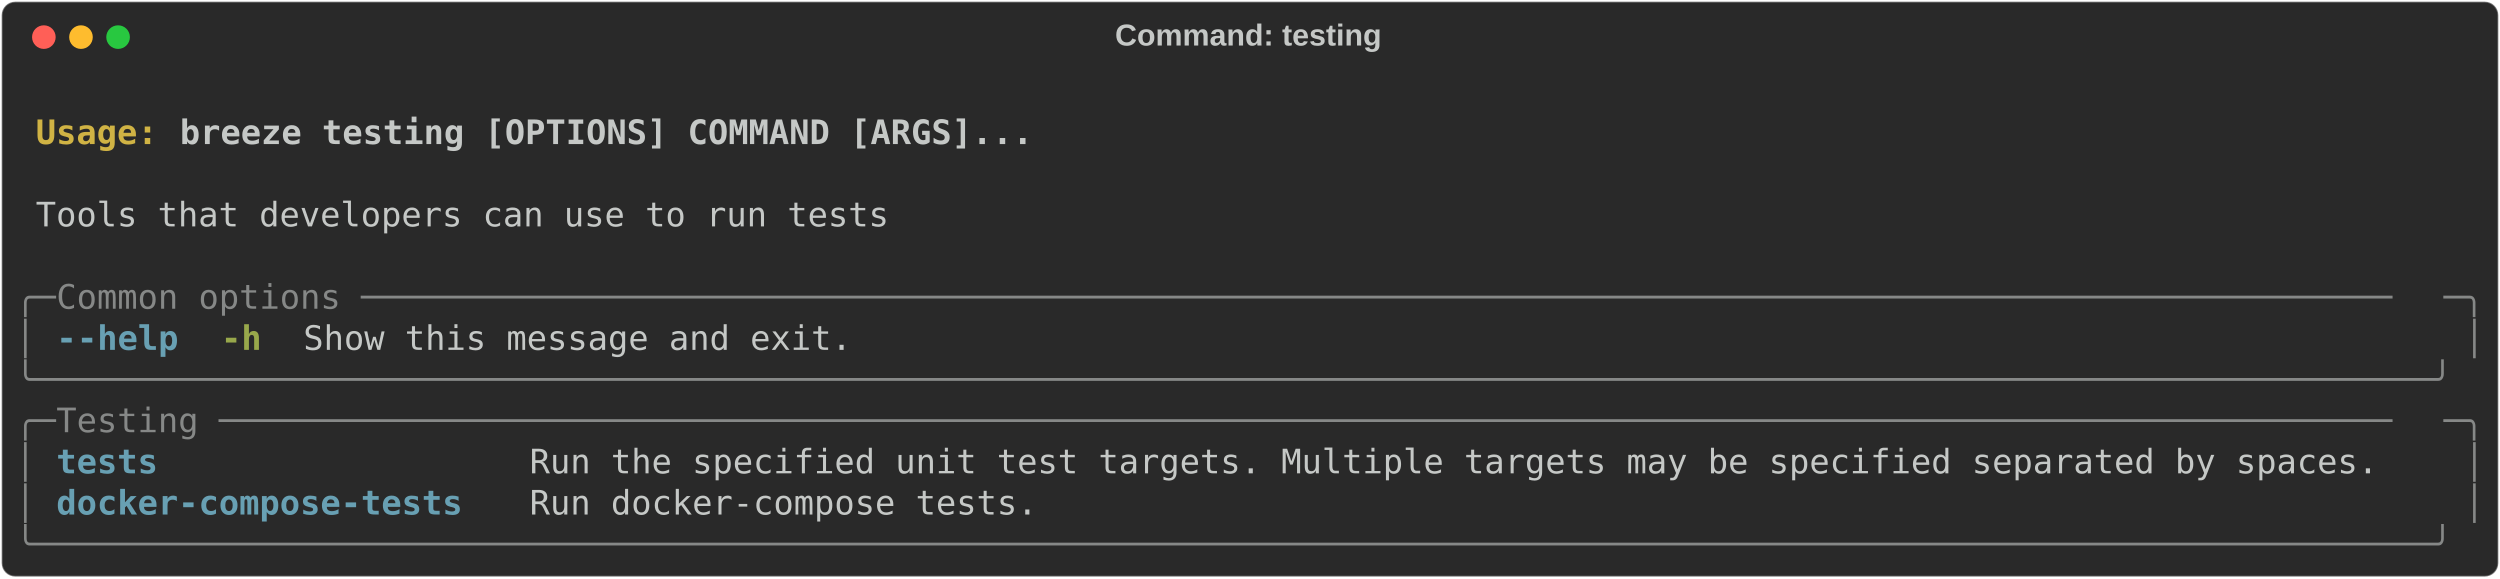
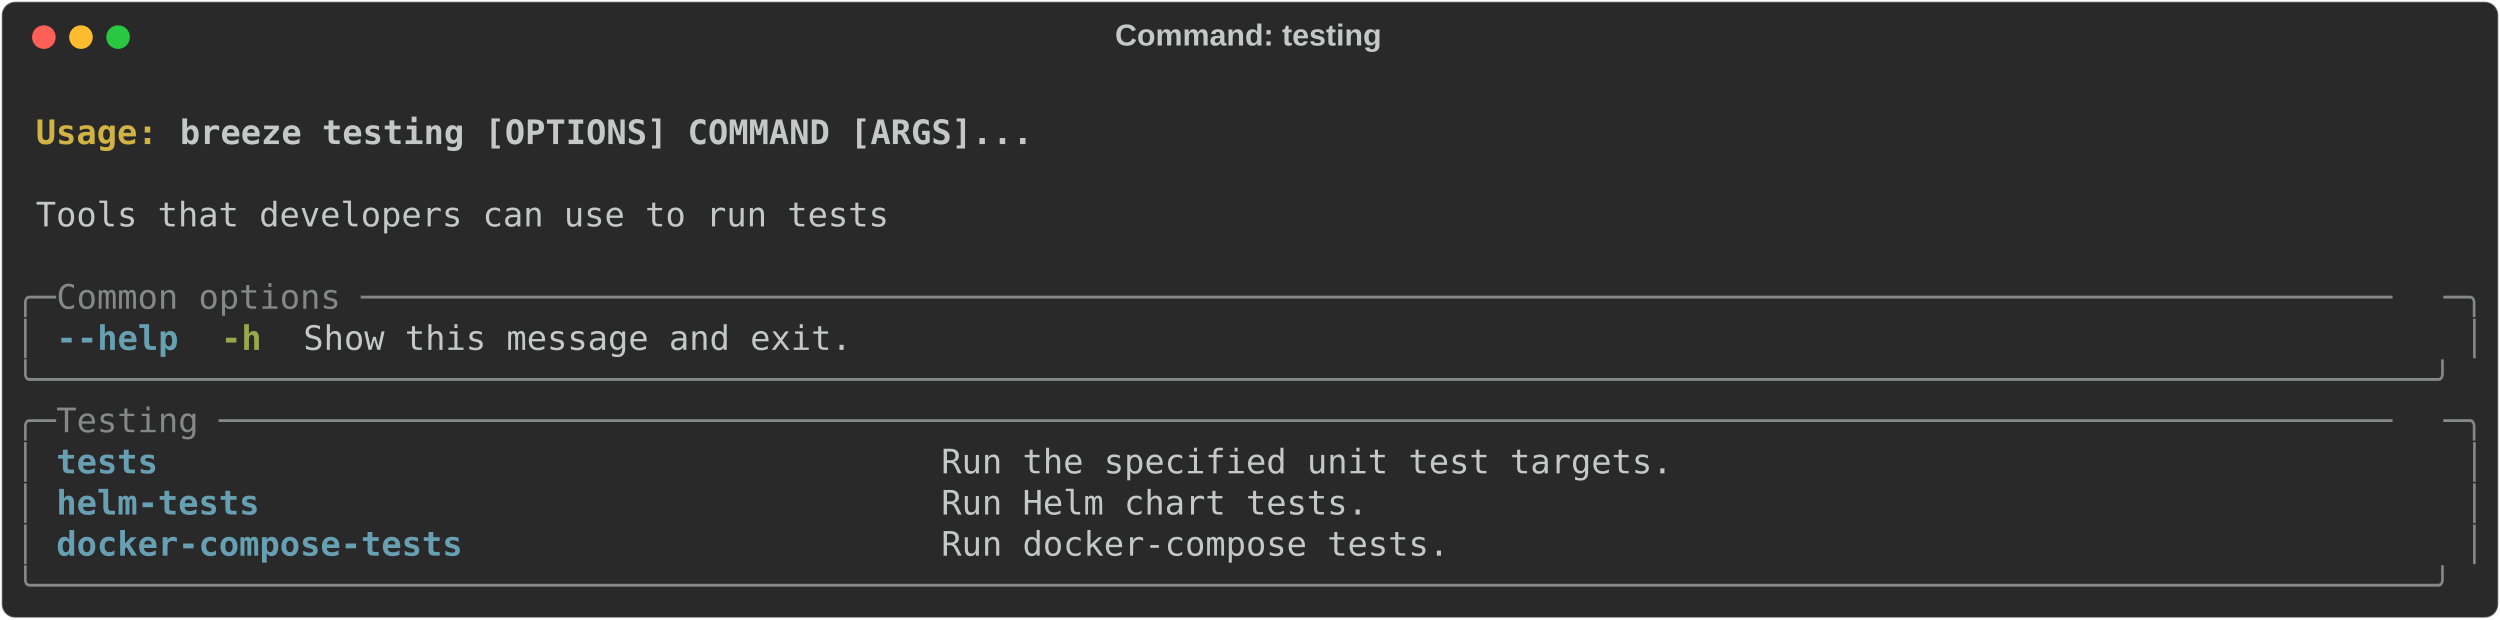
- <svg xmlns="http://www.w3.org/2000/svg" class="rich-terminal" viewBox="0 0 1482 342.8">
+ <svg xmlns="http://www.w3.org/2000/svg" class="rich-terminal" viewBox="0 0 1482 367.2">
  <style>

    @font-face {
        font-family: "Fira Code";
        src: local("FiraCode-Regular"),
                url("https://cdnjs.cloudflare.com/ajax/libs/firacode/6.2.0/woff2/FiraCode-Regular.woff2") format("woff2"),
                url("https://cdnjs.cloudflare.com/ajax/libs/firacode/6.2.0/woff/FiraCode-Regular.woff") format("woff");
        font-style: normal;
        font-weight: 400;
    }
    @font-face {
        font-family: "Fira Code";
        src: local("FiraCode-Bold"),
                url("https://cdnjs.cloudflare.com/ajax/libs/firacode/6.2.0/woff2/FiraCode-Bold.woff2") format("woff2"),
                url("https://cdnjs.cloudflare.com/ajax/libs/firacode/6.2.0/woff/FiraCode-Bold.woff") format("woff");
        font-style: bold;
        font-weight: 700;
    }

-     .terminal-1367429185-matrix {
+     .terminal-3208273230-matrix {
        font-family: Fira Code, monospace;
        font-size: 20px;
        line-height: 24.4px;
        font-variant-east-asian: full-width;
    }

-     .terminal-1367429185-title {
+     .terminal-3208273230-title {
        font-size: 18px;
        font-weight: bold;
        font-family: arial;
    }

-     .terminal-1367429185-r1 { fill: #c5c8c6;font-weight: bold }
- .terminal-1367429185-r2 { fill: #c5c8c6 }
- .terminal-1367429185-r3 { fill: #d0b344;font-weight: bold }
- .terminal-1367429185-r4 { fill: #868887 }
- .terminal-1367429185-r5 { fill: #68a0b3;font-weight: bold }
- .terminal-1367429185-r6 { fill: #98a84b;font-weight: bold }
+     .terminal-3208273230-r1 { fill: #c5c8c6;font-weight: bold }
+ .terminal-3208273230-r2 { fill: #c5c8c6 }
+ .terminal-3208273230-r3 { fill: #d0b344;font-weight: bold }
+ .terminal-3208273230-r4 { fill: #868887 }
+ .terminal-3208273230-r5 { fill: #68a0b3;font-weight: bold }
+ .terminal-3208273230-r6 { fill: #98a84b;font-weight: bold }
    </style>
  <defs>
-     <clipPath id="terminal-1367429185-clip-terminal">
-       <rect x="0" y="0" width="1463.0" height="291.8" />
+     <clipPath id="terminal-3208273230-clip-terminal">
+       <rect x="0" y="0" width="1463.0" height="316.2" />
    </clipPath>
-     <clipPath id="terminal-1367429185-line-0">
+     <clipPath id="terminal-3208273230-line-0">
      <rect x="0" y="1.5" width="1464" height="24.65" />
    </clipPath>
-     <clipPath id="terminal-1367429185-line-1">
+     <clipPath id="terminal-3208273230-line-1">
      <rect x="0" y="25.9" width="1464" height="24.65" />
    </clipPath>
-     <clipPath id="terminal-1367429185-line-2">
+     <clipPath id="terminal-3208273230-line-2">
      <rect x="0" y="50.3" width="1464" height="24.65" />
    </clipPath>
-     <clipPath id="terminal-1367429185-line-3">
+     <clipPath id="terminal-3208273230-line-3">
      <rect x="0" y="74.7" width="1464" height="24.65" />
    </clipPath>
-     <clipPath id="terminal-1367429185-line-4">
+     <clipPath id="terminal-3208273230-line-4">
      <rect x="0" y="99.1" width="1464" height="24.65" />
    </clipPath>
-     <clipPath id="terminal-1367429185-line-5">
+     <clipPath id="terminal-3208273230-line-5">
      <rect x="0" y="123.5" width="1464" height="24.65" />
    </clipPath>
-     <clipPath id="terminal-1367429185-line-6">
+     <clipPath id="terminal-3208273230-line-6">
      <rect x="0" y="147.9" width="1464" height="24.65" />
    </clipPath>
-     <clipPath id="terminal-1367429185-line-7">
+     <clipPath id="terminal-3208273230-line-7">
      <rect x="0" y="172.3" width="1464" height="24.65" />
    </clipPath>
-     <clipPath id="terminal-1367429185-line-8">
+     <clipPath id="terminal-3208273230-line-8">
      <rect x="0" y="196.7" width="1464" height="24.65" />
    </clipPath>
-     <clipPath id="terminal-1367429185-line-9">
+     <clipPath id="terminal-3208273230-line-9">
      <rect x="0" y="221.1" width="1464" height="24.65" />
    </clipPath>
-     <clipPath id="terminal-1367429185-line-10">
+     <clipPath id="terminal-3208273230-line-10">
      <rect x="0" y="245.5" width="1464" height="24.65" />
    </clipPath>
+     <clipPath id="terminal-3208273230-line-11">
+       <rect x="0" y="269.9" width="1464" height="24.65" />
+     </clipPath>
  </defs>
-   <rect fill="#292929" stroke="rgba(255,255,255,0.35)" stroke-width="1" x="1" y="1" width="1480" height="340.8" rx="8" />
-   <text class="terminal-1367429185-title" fill="#c5c8c6" text-anchor="middle" x="740" y="27">Command: testing</text>
+   <rect fill="#292929" stroke="rgba(255,255,255,0.35)" stroke-width="1" x="1" y="1" width="1480" height="365.2" rx="8" />
+   <text class="terminal-3208273230-title" fill="#c5c8c6" text-anchor="middle" x="740" y="27">Command: testing</text>
  <g transform="translate(26,22)">
    <circle cx="0" cy="0" r="7" fill="#ff5f57" />
    <circle cx="22" cy="0" r="7" fill="#febc2e" />
    <circle cx="44" cy="0" r="7" fill="#28c840" />
  </g>
-   <g transform="translate(9, 41)" clip-path="url(#terminal-1367429185-clip-terminal)">
-     <g class="terminal-1367429185-matrix">
-       <text class="terminal-1367429185-r2" x="1464" y="20" textLength="12.2" clip-path="url(#terminal-1367429185-line-0)">
+   <g transform="translate(9, 41)" clip-path="url(#terminal-3208273230-clip-terminal)">
+     <g class="terminal-3208273230-matrix">
+       <text class="terminal-3208273230-r2" x="1464" y="20" textLength="12.2" clip-path="url(#terminal-3208273230-line-0)">
</text>
-       <text class="terminal-1367429185-r3" x="12.2" y="44.4" textLength="85.4" clip-path="url(#terminal-1367429185-line-1)">Usage: </text>
-       <text class="terminal-1367429185-r1" x="97.6" y="44.4" textLength="512.4" clip-path="url(#terminal-1367429185-line-1)">breeze testing [OPTIONS] COMMAND [ARGS]...</text>
-       <text class="terminal-1367429185-r2" x="1464" y="44.4" textLength="12.2" clip-path="url(#terminal-1367429185-line-1)">
+       <text class="terminal-3208273230-r3" x="12.2" y="44.4" textLength="85.4" clip-path="url(#terminal-3208273230-line-1)">Usage: </text>
+       <text class="terminal-3208273230-r1" x="97.6" y="44.4" textLength="512.4" clip-path="url(#terminal-3208273230-line-1)">breeze testing [OPTIONS] COMMAND [ARGS]...</text>
+       <text class="terminal-3208273230-r2" x="1464" y="44.4" textLength="12.2" clip-path="url(#terminal-3208273230-line-1)">
</text>
-       <text class="terminal-1367429185-r2" x="1464" y="68.8" textLength="12.2" clip-path="url(#terminal-1367429185-line-2)">
+       <text class="terminal-3208273230-r2" x="1464" y="68.8" textLength="12.2" clip-path="url(#terminal-3208273230-line-2)">
</text>
-       <text class="terminal-1367429185-r2" x="12.2" y="93.2" textLength="512.4" clip-path="url(#terminal-1367429185-line-3)">Tools that developers can use to run tests</text>
-       <text class="terminal-1367429185-r2" x="1464" y="93.2" textLength="12.2" clip-path="url(#terminal-1367429185-line-3)">
+       <text class="terminal-3208273230-r2" x="12.2" y="93.2" textLength="512.4" clip-path="url(#terminal-3208273230-line-3)">Tools that developers can use to run tests</text>
+       <text class="terminal-3208273230-r2" x="1464" y="93.2" textLength="12.2" clip-path="url(#terminal-3208273230-line-3)">
</text>
-       <text class="terminal-1367429185-r2" x="1464" y="117.6" textLength="12.2" clip-path="url(#terminal-1367429185-line-4)">
+       <text class="terminal-3208273230-r2" x="1464" y="117.6" textLength="12.2" clip-path="url(#terminal-3208273230-line-4)">
</text>
-       <text class="terminal-1367429185-r4" x="0" y="142" textLength="24.4" clip-path="url(#terminal-1367429185-line-5)">╭─</text>
-       <text class="terminal-1367429185-r4" x="24.4" y="142" textLength="1415.2" clip-path="url(#terminal-1367429185-line-5)"> Common options ────────────────────────────────────────────────────────────────────────────────────────────────────</text>
-       <text class="terminal-1367429185-r4" x="1439.6" y="142" textLength="24.4" clip-path="url(#terminal-1367429185-line-5)">─╮</text>
-       <text class="terminal-1367429185-r2" x="1464" y="142" textLength="12.2" clip-path="url(#terminal-1367429185-line-5)">
+       <text class="terminal-3208273230-r4" x="0" y="142" textLength="24.4" clip-path="url(#terminal-3208273230-line-5)">╭─</text>
+       <text class="terminal-3208273230-r4" x="24.4" y="142" textLength="1415.2" clip-path="url(#terminal-3208273230-line-5)"> Common options ────────────────────────────────────────────────────────────────────────────────────────────────────</text>
+       <text class="terminal-3208273230-r4" x="1439.6" y="142" textLength="24.4" clip-path="url(#terminal-3208273230-line-5)">─╮</text>
+       <text class="terminal-3208273230-r2" x="1464" y="142" textLength="12.2" clip-path="url(#terminal-3208273230-line-5)">
</text>
-       <text class="terminal-1367429185-r4" x="0" y="166.4" textLength="12.2" clip-path="url(#terminal-1367429185-line-6)">│</text>
-       <text class="terminal-1367429185-r5" x="24.4" y="166.4" textLength="12.2" clip-path="url(#terminal-1367429185-line-6)">-</text>
-       <text class="terminal-1367429185-r5" x="36.6" y="166.4" textLength="61" clip-path="url(#terminal-1367429185-line-6)">-help</text>
-       <text class="terminal-1367429185-r6" x="122" y="166.4" textLength="24.4" clip-path="url(#terminal-1367429185-line-6)">-h</text>
-       <text class="terminal-1367429185-r2" x="170.8" y="166.4" textLength="329.4" clip-path="url(#terminal-1367429185-line-6)">Show this message and exit.</text>
-       <text class="terminal-1367429185-r4" x="1451.8" y="166.4" textLength="12.2" clip-path="url(#terminal-1367429185-line-6)">│</text>
-       <text class="terminal-1367429185-r2" x="1464" y="166.4" textLength="12.2" clip-path="url(#terminal-1367429185-line-6)">
+       <text class="terminal-3208273230-r4" x="0" y="166.4" textLength="12.2" clip-path="url(#terminal-3208273230-line-6)">│</text>
+       <text class="terminal-3208273230-r5" x="24.4" y="166.4" textLength="12.2" clip-path="url(#terminal-3208273230-line-6)">-</text>
+       <text class="terminal-3208273230-r5" x="36.6" y="166.4" textLength="61" clip-path="url(#terminal-3208273230-line-6)">-help</text>
+       <text class="terminal-3208273230-r6" x="122" y="166.4" textLength="24.4" clip-path="url(#terminal-3208273230-line-6)">-h</text>
+       <text class="terminal-3208273230-r2" x="170.8" y="166.4" textLength="329.4" clip-path="url(#terminal-3208273230-line-6)">Show this message and exit.</text>
+       <text class="terminal-3208273230-r4" x="1451.8" y="166.4" textLength="12.2" clip-path="url(#terminal-3208273230-line-6)">│</text>
+       <text class="terminal-3208273230-r2" x="1464" y="166.4" textLength="12.2" clip-path="url(#terminal-3208273230-line-6)">
</text>
-       <text class="terminal-1367429185-r4" x="0" y="190.8" textLength="1464" clip-path="url(#terminal-1367429185-line-7)">╰──────────────────────────────────────────────────────────────────────────────────────────────────────────────────────╯</text>
-       <text class="terminal-1367429185-r2" x="1464" y="190.8" textLength="12.2" clip-path="url(#terminal-1367429185-line-7)">
+       <text class="terminal-3208273230-r4" x="0" y="190.8" textLength="1464" clip-path="url(#terminal-3208273230-line-7)">╰──────────────────────────────────────────────────────────────────────────────────────────────────────────────────────╯</text>
+       <text class="terminal-3208273230-r2" x="1464" y="190.8" textLength="12.2" clip-path="url(#terminal-3208273230-line-7)">
</text>
-       <text class="terminal-1367429185-r4" x="0" y="215.2" textLength="24.4" clip-path="url(#terminal-1367429185-line-8)">╭─</text>
-       <text class="terminal-1367429185-r4" x="24.4" y="215.2" textLength="1415.2" clip-path="url(#terminal-1367429185-line-8)"> Testing ───────────────────────────────────────────────────────────────────────────────────────────────────────────</text>
-       <text class="terminal-1367429185-r4" x="1439.6" y="215.2" textLength="24.4" clip-path="url(#terminal-1367429185-line-8)">─╮</text>
-       <text class="terminal-1367429185-r2" x="1464" y="215.2" textLength="12.2" clip-path="url(#terminal-1367429185-line-8)">
+       <text class="terminal-3208273230-r4" x="0" y="215.2" textLength="24.4" clip-path="url(#terminal-3208273230-line-8)">╭─</text>
+       <text class="terminal-3208273230-r4" x="24.4" y="215.2" textLength="1415.2" clip-path="url(#terminal-3208273230-line-8)"> Testing ───────────────────────────────────────────────────────────────────────────────────────────────────────────</text>
+       <text class="terminal-3208273230-r4" x="1439.6" y="215.2" textLength="24.4" clip-path="url(#terminal-3208273230-line-8)">─╮</text>
+       <text class="terminal-3208273230-r2" x="1464" y="215.2" textLength="12.2" clip-path="url(#terminal-3208273230-line-8)">
</text>
-       <text class="terminal-1367429185-r4" x="0" y="239.6" textLength="12.2" clip-path="url(#terminal-1367429185-line-9)">│</text>
-       <text class="terminal-1367429185-r5" x="24.4" y="239.6" textLength="256.2" clip-path="url(#terminal-1367429185-line-9)">tests                </text>
-       <text class="terminal-1367429185-r2" x="305" y="239.6" textLength="1134.6" clip-path="url(#terminal-1367429185-line-9)">Run the specified unit test targets. Multiple targets may be specified separated by spaces.  </text>
-       <text class="terminal-1367429185-r4" x="1451.8" y="239.6" textLength="12.2" clip-path="url(#terminal-1367429185-line-9)">│</text>
-       <text class="terminal-1367429185-r2" x="1464" y="239.6" textLength="12.2" clip-path="url(#terminal-1367429185-line-9)">
+       <text class="terminal-3208273230-r4" x="0" y="239.6" textLength="12.2" clip-path="url(#terminal-3208273230-line-9)">│</text>
+       <text class="terminal-3208273230-r5" x="24.4" y="239.6" textLength="500.2" clip-path="url(#terminal-3208273230-line-9)">tests                                    </text>
+       <text class="terminal-3208273230-r2" x="549" y="239.6" textLength="890.6" clip-path="url(#terminal-3208273230-line-9)">Run the specified unit test targets.                                     </text>
+       <text class="terminal-3208273230-r4" x="1451.8" y="239.6" textLength="12.2" clip-path="url(#terminal-3208273230-line-9)">│</text>
+       <text class="terminal-3208273230-r2" x="1464" y="239.6" textLength="12.2" clip-path="url(#terminal-3208273230-line-9)">
</text>
-       <text class="terminal-1367429185-r4" x="0" y="264" textLength="12.2" clip-path="url(#terminal-1367429185-line-10)">│</text>
-       <text class="terminal-1367429185-r5" x="24.4" y="264" textLength="256.2" clip-path="url(#terminal-1367429185-line-10)">docker-compose-tests </text>
-       <text class="terminal-1367429185-r2" x="305" y="264" textLength="1134.6" clip-path="url(#terminal-1367429185-line-10)">Run docker-compose tests.                                                                    </text>
-       <text class="terminal-1367429185-r4" x="1451.8" y="264" textLength="12.2" clip-path="url(#terminal-1367429185-line-10)">│</text>
-       <text class="terminal-1367429185-r2" x="1464" y="264" textLength="12.2" clip-path="url(#terminal-1367429185-line-10)">
+       <text class="terminal-3208273230-r4" x="0" y="264" textLength="12.2" clip-path="url(#terminal-3208273230-line-10)">│</text>
+       <text class="terminal-3208273230-r5" x="24.4" y="264" textLength="500.2" clip-path="url(#terminal-3208273230-line-10)">helm-tests                               </text>
+       <text class="terminal-3208273230-r2" x="549" y="264" textLength="890.6" clip-path="url(#terminal-3208273230-line-10)">Run Helm chart tests.                                                    </text>
+       <text class="terminal-3208273230-r4" x="1451.8" y="264" textLength="12.2" clip-path="url(#terminal-3208273230-line-10)">│</text>
+       <text class="terminal-3208273230-r2" x="1464" y="264" textLength="12.2" clip-path="url(#terminal-3208273230-line-10)">
</text>
-       <text class="terminal-1367429185-r4" x="0" y="288.4" textLength="1464" clip-path="url(#terminal-1367429185-line-11)">╰──────────────────────────────────────────────────────────────────────────────────────────────────────────────────────╯</text>
-       <text class="terminal-1367429185-r2" x="1464" y="288.4" textLength="12.2" clip-path="url(#terminal-1367429185-line-11)">
+       <text class="terminal-3208273230-r4" x="0" y="288.4" textLength="12.2" clip-path="url(#terminal-3208273230-line-11)">│</text>
+       <text class="terminal-3208273230-r5" x="24.4" y="288.4" textLength="500.2" clip-path="url(#terminal-3208273230-line-11)">docker-compose-tests                     </text>
+       <text class="terminal-3208273230-r2" x="549" y="288.4" textLength="890.6" clip-path="url(#terminal-3208273230-line-11)">Run docker-compose tests.                                                </text>
+       <text class="terminal-3208273230-r4" x="1451.8" y="288.4" textLength="12.2" clip-path="url(#terminal-3208273230-line-11)">│</text>
+       <text class="terminal-3208273230-r2" x="1464" y="288.4" textLength="12.2" clip-path="url(#terminal-3208273230-line-11)">
+ </text>
+       <text class="terminal-3208273230-r4" x="0" y="312.8" textLength="1464" clip-path="url(#terminal-3208273230-line-12)">╰──────────────────────────────────────────────────────────────────────────────────────────────────────────────────────╯</text>
+       <text class="terminal-3208273230-r2" x="1464" y="312.8" textLength="12.2" clip-path="url(#terminal-3208273230-line-12)">
</text>
    </g>
  </g>
</svg>
